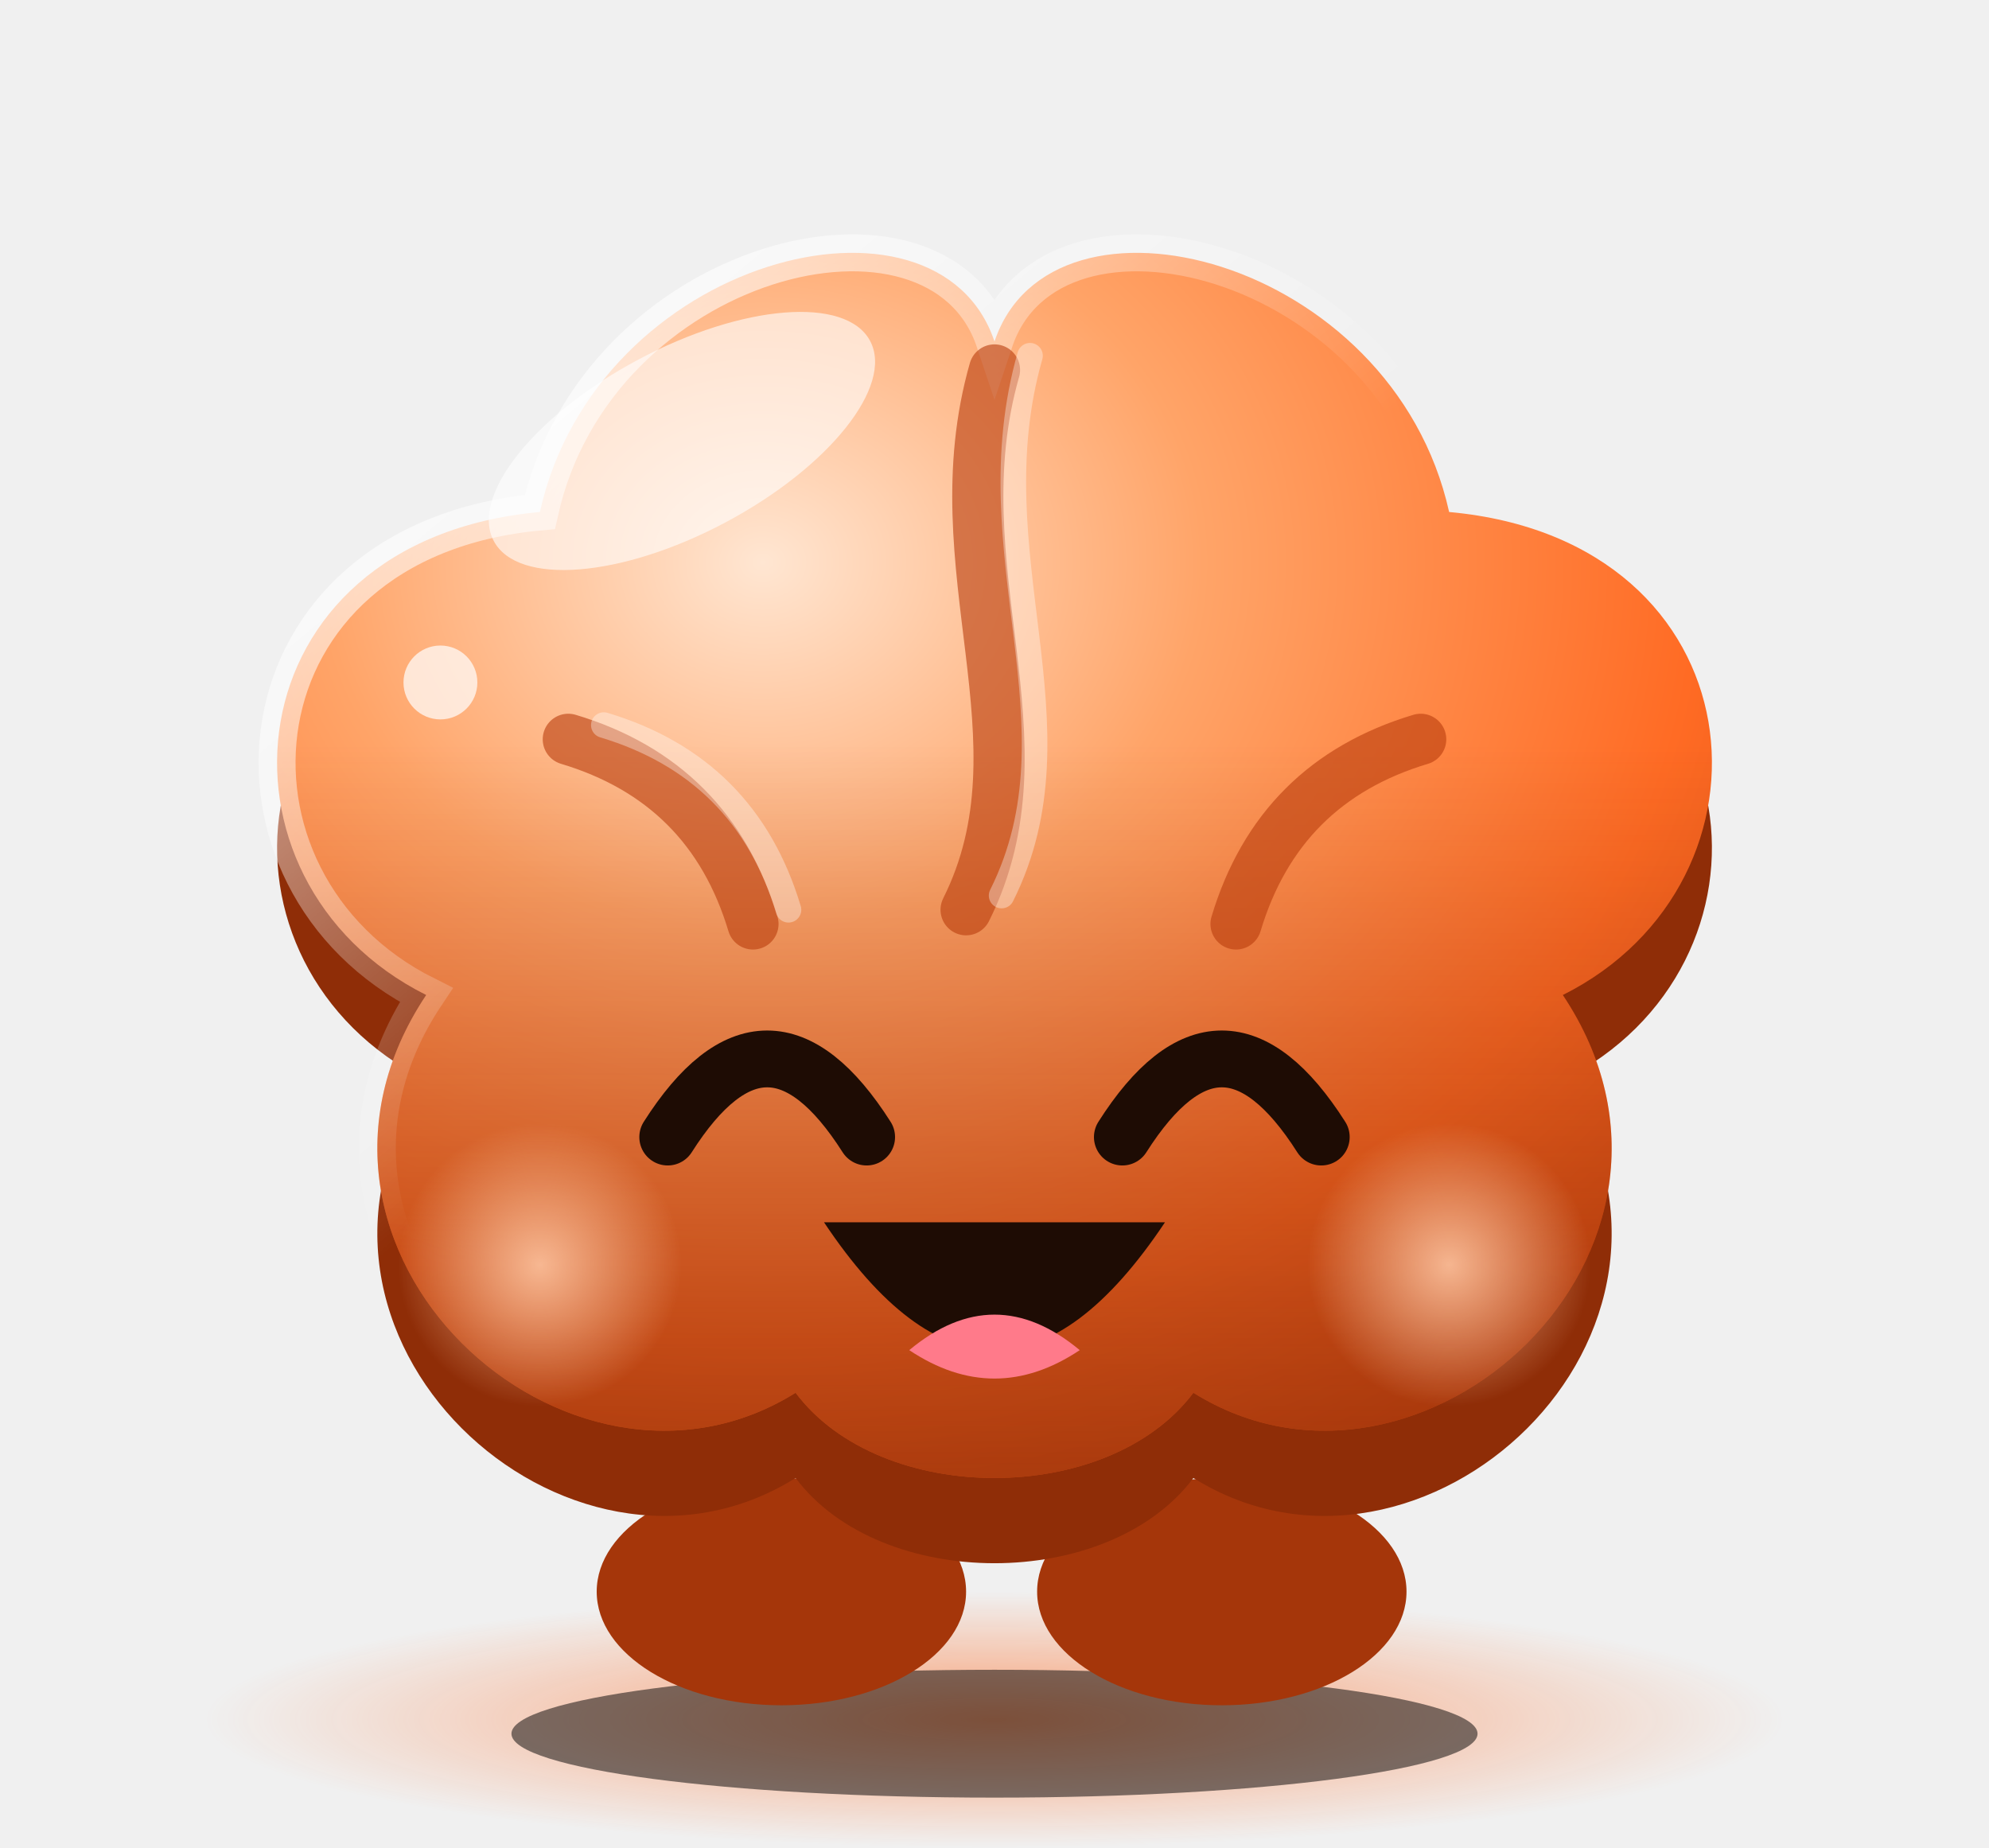
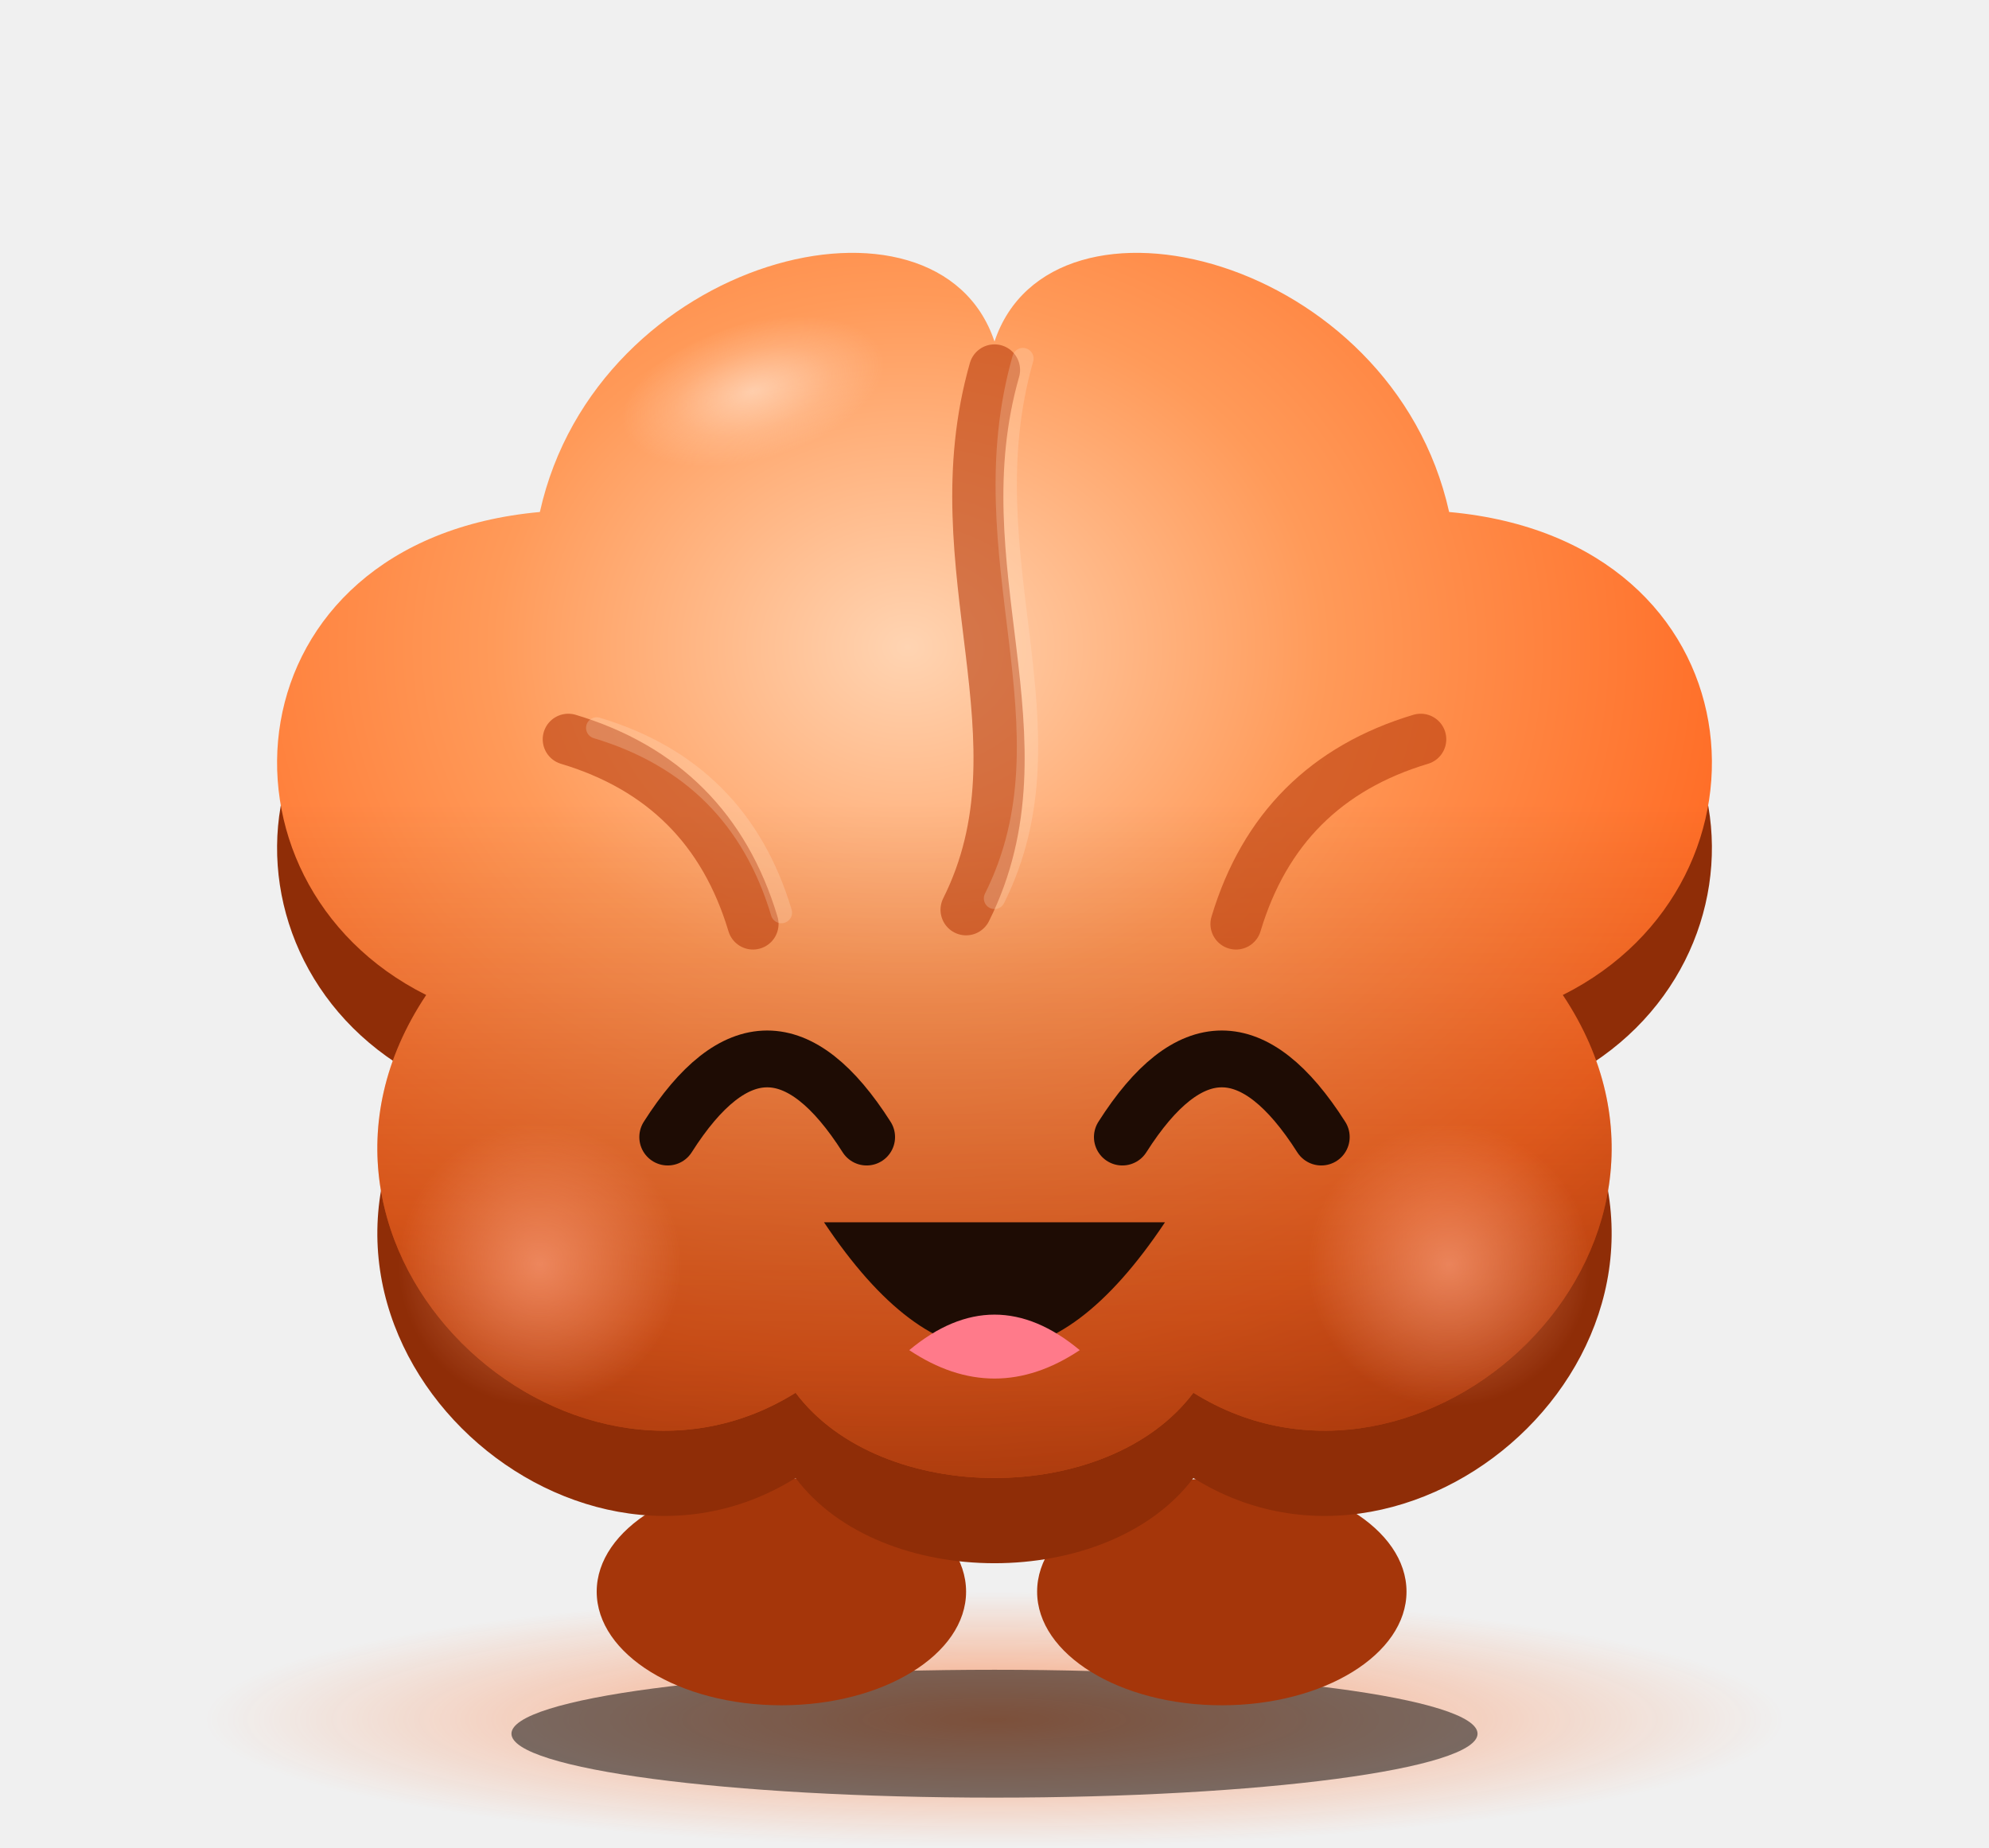
<svg xmlns="http://www.w3.org/2000/svg" viewBox="0 0 140 130" width="240" height="223" aria-hidden="true">
  <defs>
-     <radialGradient id="axcelebrating" cx=".34" cy=".25" r=".95">
-       <stop offset="0" stop-color="#FFE6D2" />
-       <stop offset=".32" stop-color="#FFA468" />
-       <stop offset=".68" stop-color="#FF6B24" />
+     <clipPath id="clcelebrating">
+       <path d="M30 70C14 62 16 38 38 36C42 18 66 12 70 24C74 12 98 18 102 36C124 38 126 62 110 70C122 88 100 108 84 98C78 106 62 106 56 98C40 108 18 88 30 70Z" />
+     </clipPath>
+     <radialGradient id="axcelebrating" cx=".44" cy=".32" r=".82">
+       <stop offset="0" stop-color="#FFD4B2" />
+       <stop offset=".35" stop-color="#FF9A59" />
+       <stop offset=".72" stop-color="#FF6B24" />
      <stop offset="1" stop-color="#C9420C" />
    </radialGradient>
-     <linearGradient id="sxcelebrating" x1="0" y1=".4" x2="0" y2="1">
+     <linearGradient id="sxcelebrating" x1="0" y1=".45" x2="0" y2="1">
      <stop offset="0" stop-color="#7A2204" stop-opacity="0" />
-       <stop offset="1" stop-color="#7A2204" stop-opacity=".55" />
+       <stop offset="1" stop-color="#7A2204" stop-opacity=".52" />
    </linearGradient>
-     <linearGradient id="rxcelebrating" x1="0" y1="0" x2="1" y2="1">
-       <stop offset="0" stop-color="#fff" stop-opacity=".9" />
-       <stop offset=".45" stop-color="#fff" stop-opacity="0" />
-     </linearGradient>
+     <radialGradient id="gxcelebrating">
+       <stop offset="0" stop-color="#FFF4EA" stop-opacity=".52" />
+       <stop offset=".6" stop-color="#FFF4EA" stop-opacity=".16" />
+       <stop offset="1" stop-color="#FFF4EA" stop-opacity="0" />
+     </radialGradient>
    <radialGradient id="cxcelebrating">
-       <stop offset="0" stop-color="#FFC9A6" stop-opacity=".85" />
-       <stop offset="1" stop-color="#FFC9A6" stop-opacity="0" />
+       <stop offset="0" stop-color="#FFA685" stop-opacity=".62" />
+       <stop offset="1" stop-color="#FFA685" stop-opacity="0" />
    </radialGradient>
    <radialGradient id="kxcelebrating">
      <stop offset="0" stop-color="#FF6B24" stop-opacity=".6" />
      <stop offset="1" stop-color="#FF6B24" stop-opacity="0" />
    </radialGradient>
  </defs>
  <ellipse cx="70" cy="121" rx="56" ry="9" fill="url(#kxcelebrating)" />
  <ellipse cx="70" cy="122" rx="34" ry="4.5" fill="#000" opacity=".5" />
  <g class="mb">
    <ellipse cx="55" cy="112" rx="13" ry="8" fill="#A5360A" />
    <ellipse cx="86" cy="112" rx="13" ry="8" fill="#A5360A" />
    <path d="M30 70C14 62 16 38 38 36C42 18 66 12 70 24C74 12 98 18 102 36C124 38 126 62 110 70C122 88 100 108 84 98C78 106 62 106 56 98C40 108 18 88 30 70Z" fill="#8F2D07" transform="translate(0,6)" />
    <path d="M30 70C14 62 16 38 38 36C42 18 66 12 70 24C74 12 98 18 102 36C124 38 126 62 110 70C122 88 100 108 84 98C78 106 62 106 56 98C40 108 18 88 30 70Z" fill="url(#axcelebrating)" />
    <path d="M30 70C14 62 16 38 38 36C42 18 66 12 70 24C74 12 98 18 102 36C124 38 126 62 110 70C122 88 100 108 84 98C78 106 62 106 56 98C40 108 18 88 30 70Z" fill="url(#sxcelebrating)" />
-     <path d="M30 70C14 62 16 38 38 36C42 18 66 12 70 24C74 12 98 18 102 36C124 38 126 62 110 70C122 88 100 108 84 98C78 106 62 106 56 98C40 108 18 88 30 70Z" fill="none" stroke="url(#rxcelebrating)" stroke-width="2.6" />
-     <g stroke-linecap="round" fill="none">
-       <g stroke="#B93C0C" stroke-width="3.6" opacity=".6">
-         <path d="M70 26C66 40 74 52 68 64" />
-         <path d="M40 52q10 3 13 13" />
-         <path d="M100 52q-10 3-13 13" />
-       </g>
-       <g stroke="#fff" stroke-width="1.8" opacity=".35" transform="translate(2.5,-1)">
-         <path d="M70 26C66 40 74 52 68 64" />
-         <path d="M40 52q10 3 13 13" />
+     <g clip-path="url(#clcelebrating)">
+       <ellipse cx="53" cy="27.5" rx="9.5" ry="4.8" transform="rotate(-16 53 27.5)" fill="url(#gxcelebrating)" />
+       <g stroke-linecap="round" fill="none">
+         <g stroke="#B93C0C" stroke-width="3.6" opacity=".6">
+           <path d="M70 26C66 40 74 52 68 64" />
+           <path d="M40 52q10 3 13 13" />
+           <path d="M100 52q-10 3-13 13" />
+         </g>
+         <g stroke="#FFE4CE" stroke-width="1.5" opacity=".24" transform="translate(2,-0.8)">
+           <path d="M70 26C66 40 74 52 68 64" />
+           <path d="M40 52q10 3 13 13" />
+         </g>
      </g>
    </g>
-     <ellipse cx="48" cy="31" rx="15" ry="6.5" transform="rotate(-28 48 31)" fill="#fff" opacity=".6" />
-     <circle cx="31" cy="48" r="2.6" fill="#fff" opacity=".7" />
    <circle cx="38" cy="89" r="10" fill="url(#cxcelebrating)" />
    <circle cx="102" cy="89" r="10" fill="url(#cxcelebrating)" />
    <path d="M47 80q7-11 14 0M79 80q7-11 14 0" stroke="#1E0C04" stroke-width="4" stroke-linecap="round" fill="none" />
    <path d="M58 86q12 18 24 0z" fill="#1E0C04" />
    <path d="M64 95q6 4 12 0q-6-5-12 0z" fill="#FF7A8A" />
  </g>
</svg>
